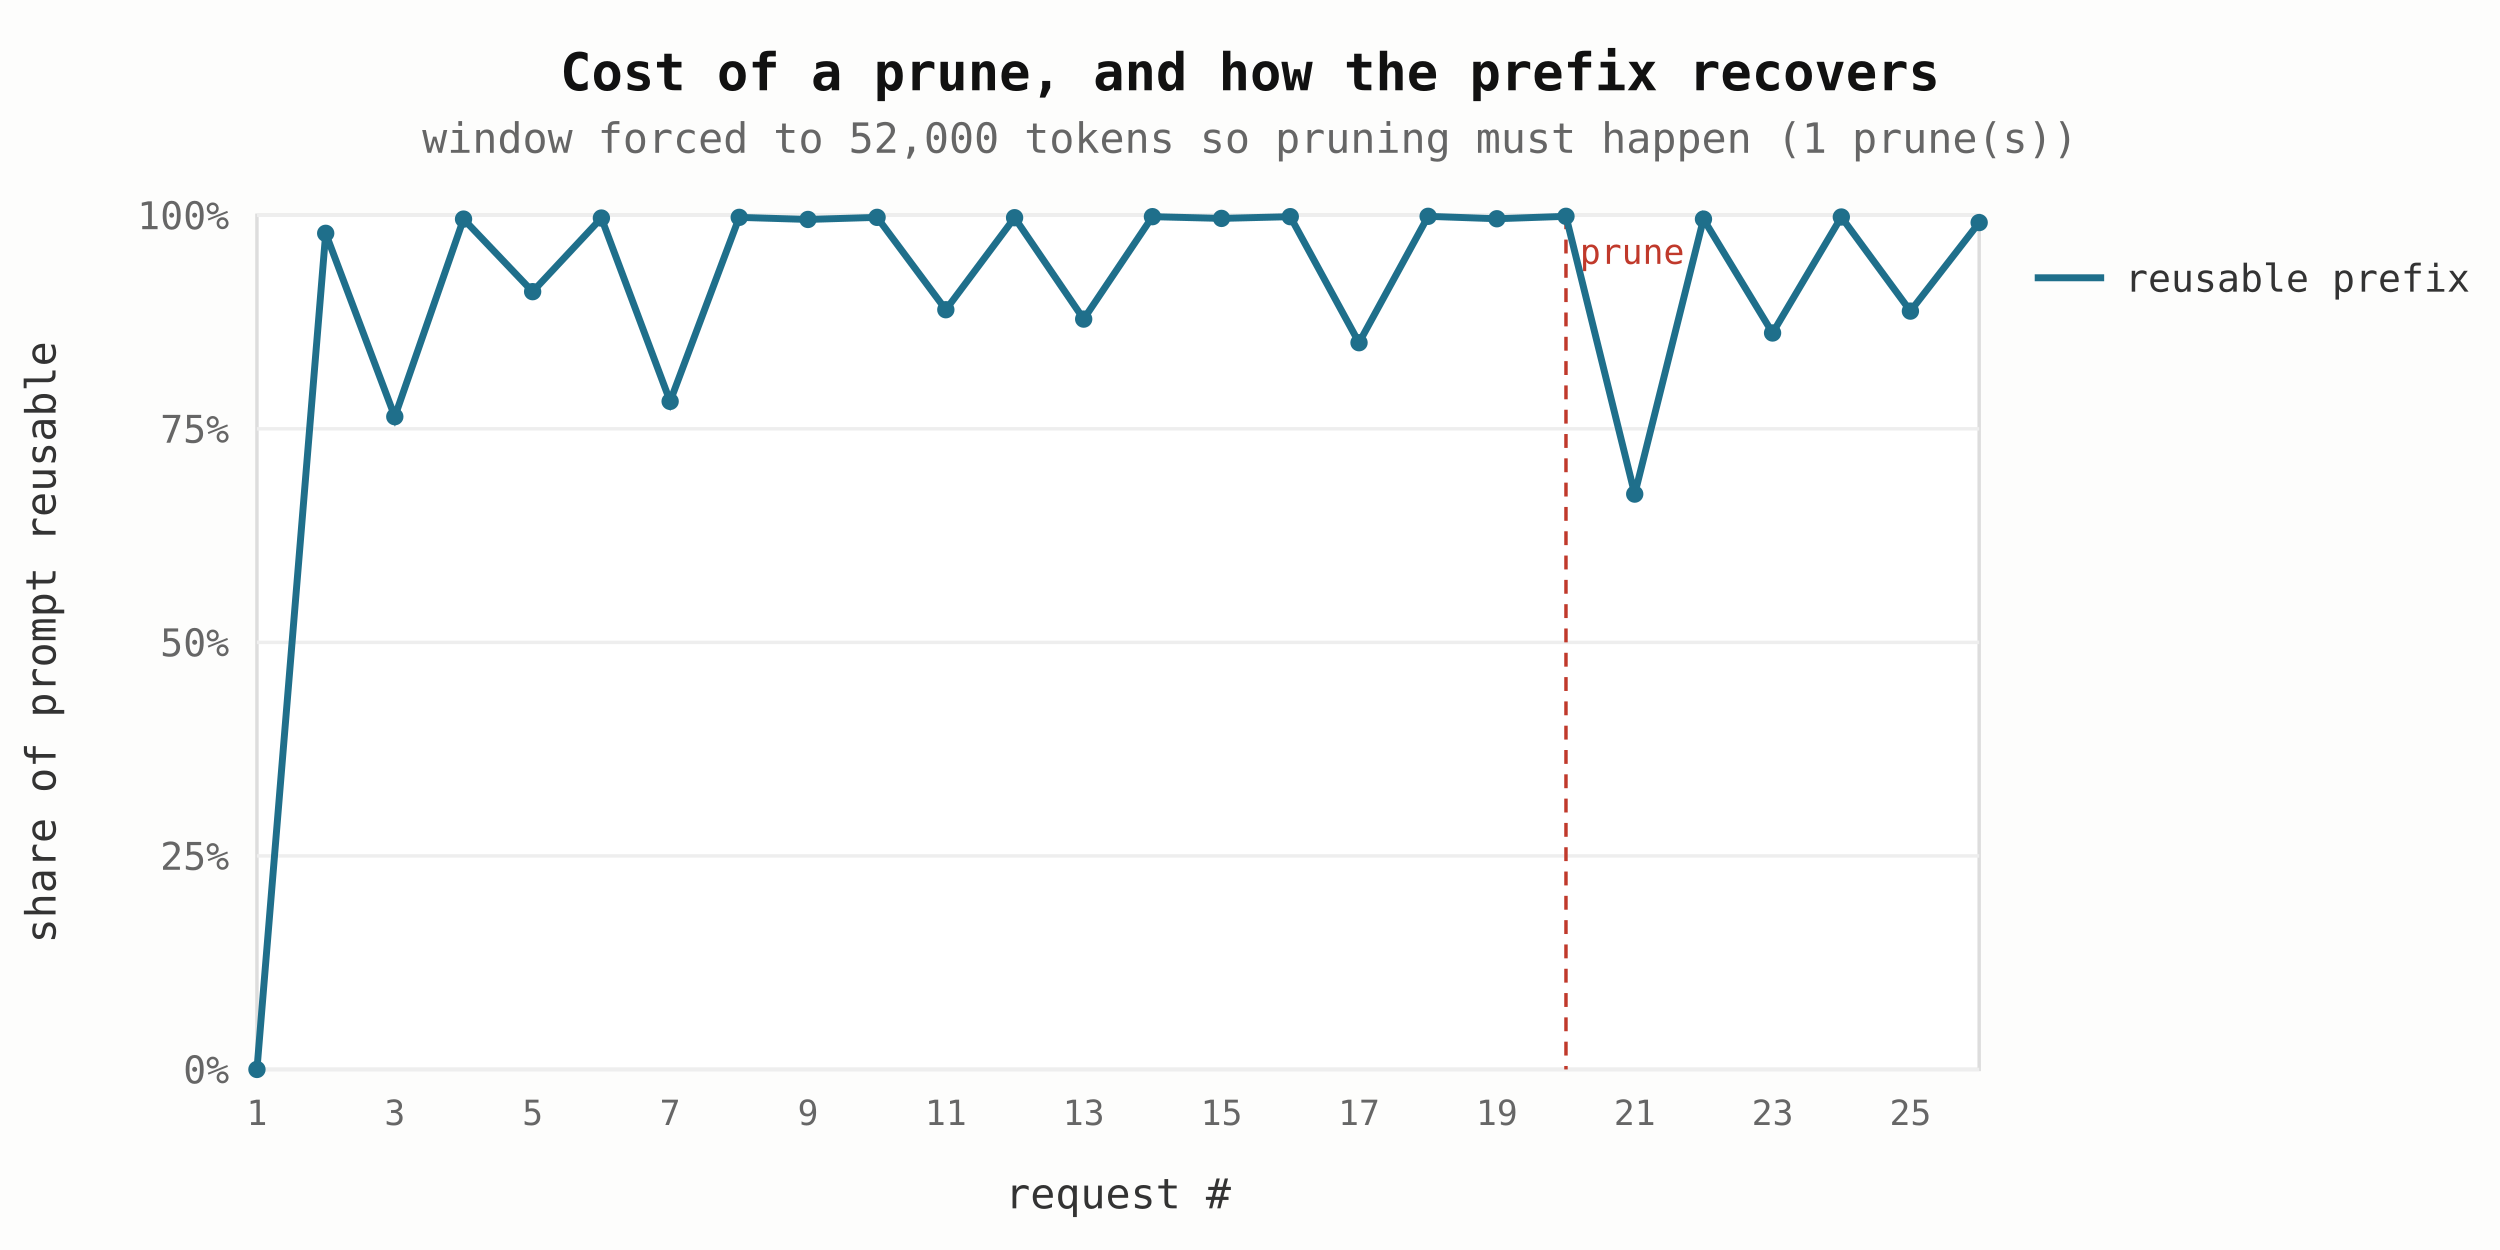
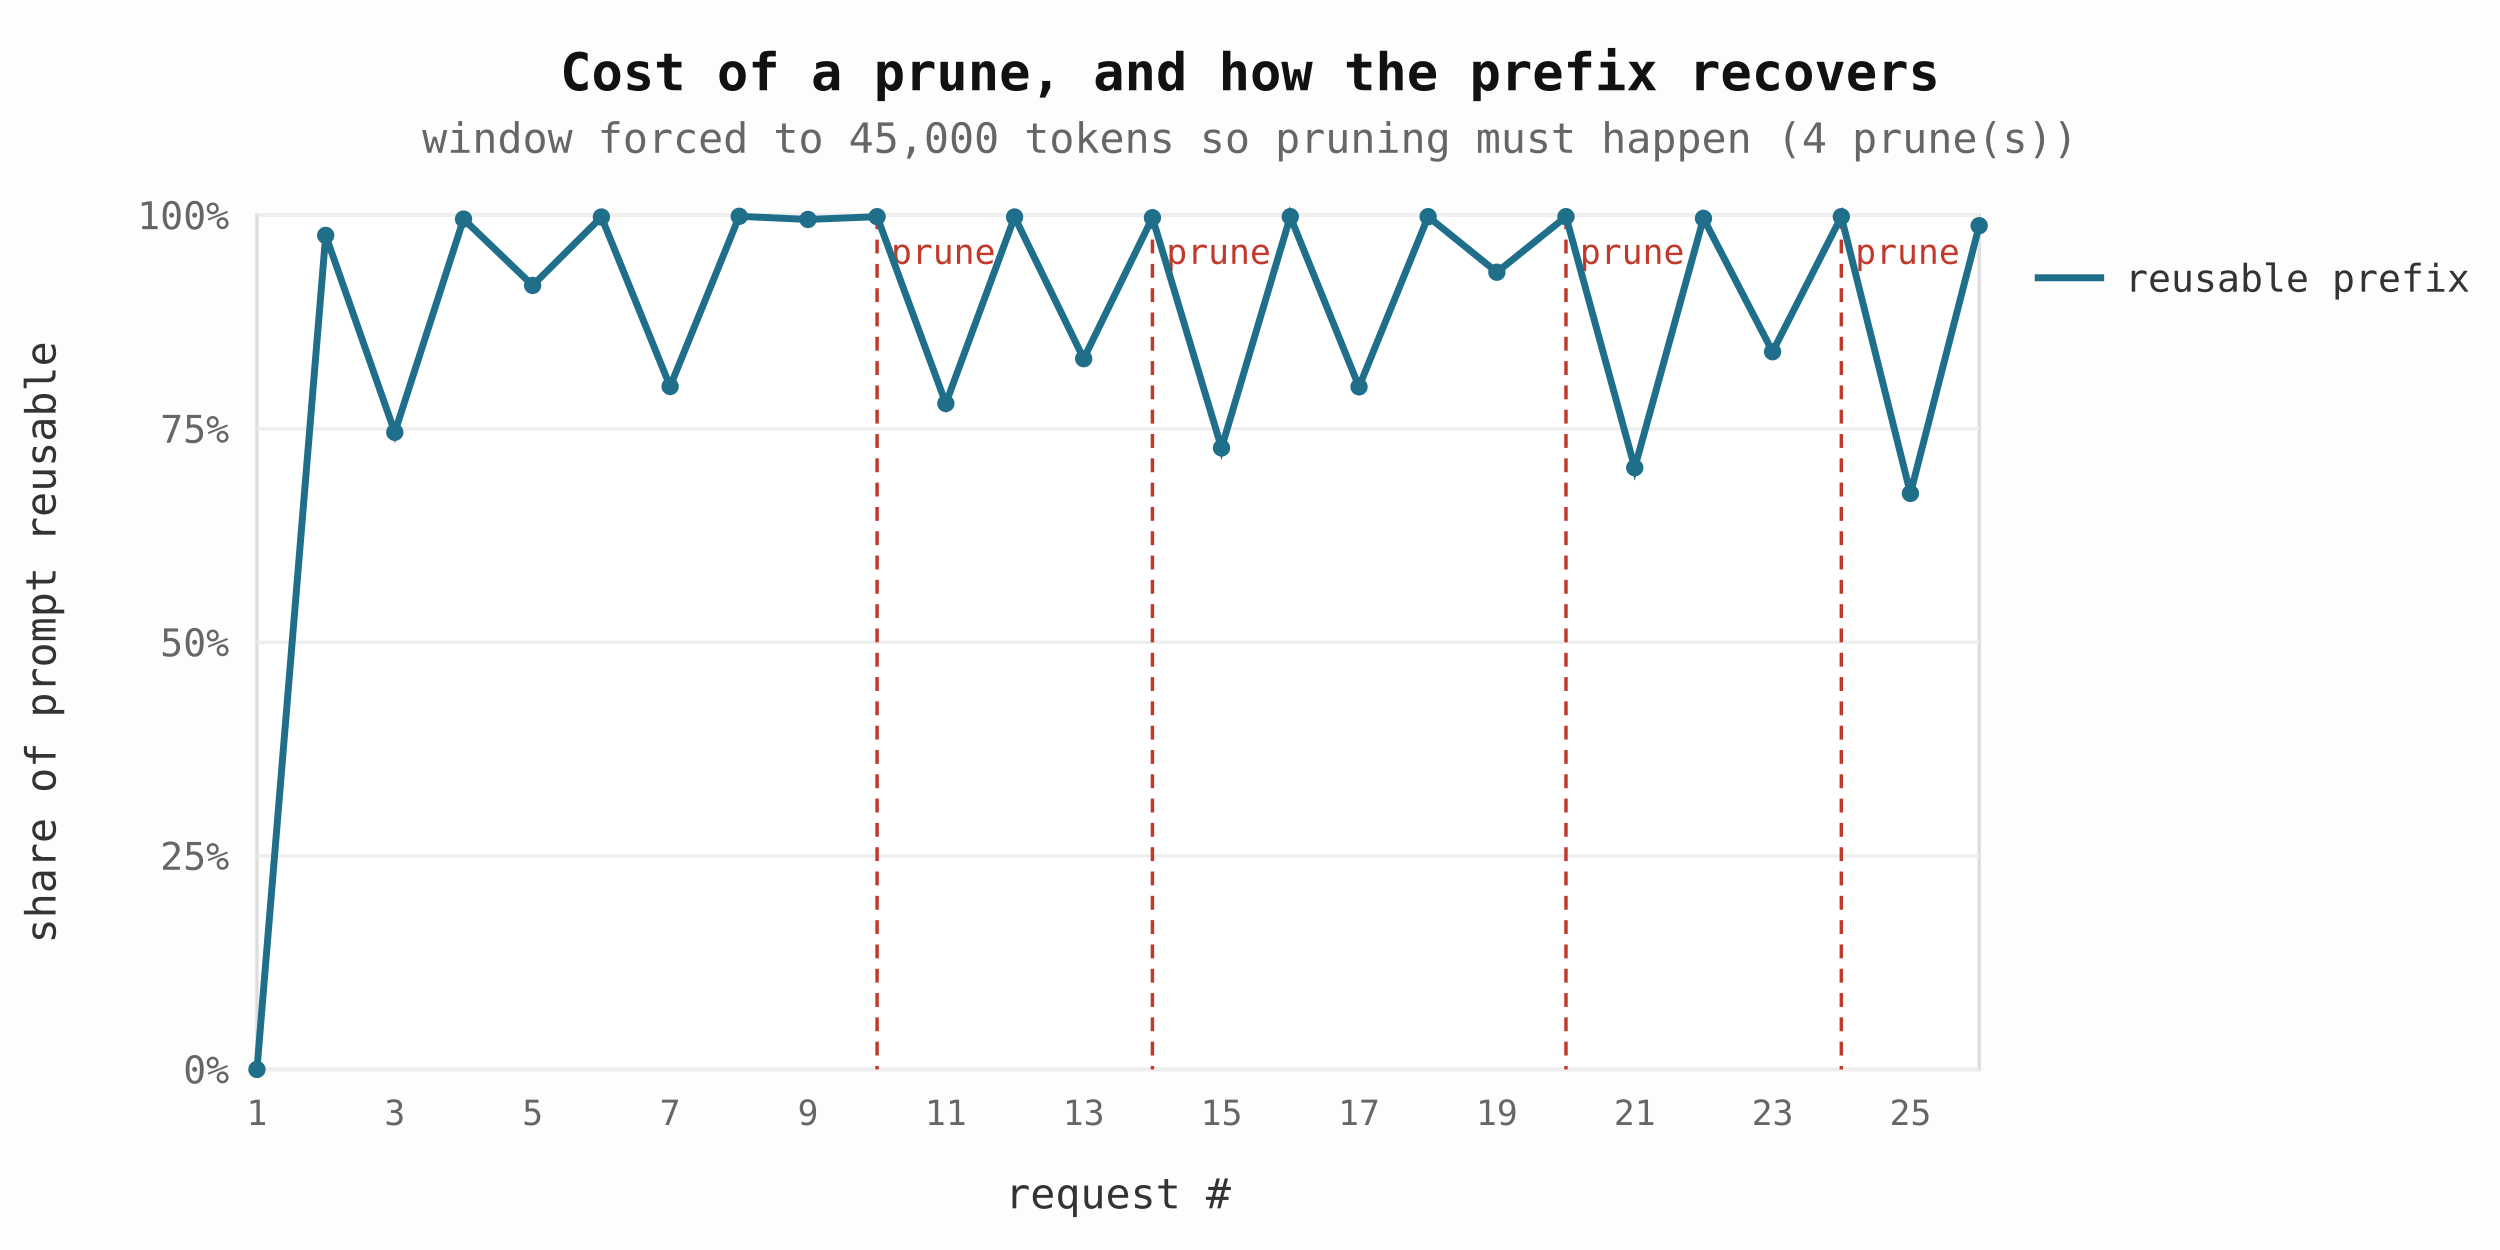
<svg xmlns="http://www.w3.org/2000/svg" width="720" height="360" viewBox="0 0 720 360">
  <rect width="720" height="360" fill="#fdfdfc" />
  <text x="360.0" y="26" text-anchor="middle" fill="#111" font-size="15" font-weight="600" font-family="ui-monospace,Menlo,Consolas,monospace">Cost of a prune, and how the prefix recovers</text>
-   <text x="360.0" y="44" text-anchor="middle" fill="#666" font-size="12" font-family="ui-monospace,Menlo,Consolas,monospace">window forced to 52,000 tokens so pruning must happen (1 prune(s))</text>
+   <text x="360.0" y="44" text-anchor="middle" fill="#666" font-size="12" font-family="ui-monospace,Menlo,Consolas,monospace">window forced to 45,000 tokens so pruning must happen (4 prune(s))</text>
  <rect x="74" y="62" width="496" height="246" fill="#fff" stroke="#ddd" />
  <line x1="74" y1="308.0" x2="570" y2="308.0" stroke="#eee" />
  <text x="66" y="312.0" text-anchor="end" fill="#666" font-size="11" font-family="ui-monospace,Menlo,Consolas,monospace">0%</text>
  <line x1="74" y1="246.5" x2="570" y2="246.5" stroke="#eee" />
  <text x="66" y="250.5" text-anchor="end" fill="#666" font-size="11" font-family="ui-monospace,Menlo,Consolas,monospace">25%</text>
  <line x1="74" y1="185.0" x2="570" y2="185.0" stroke="#eee" />
  <text x="66" y="189.0" text-anchor="end" fill="#666" font-size="11" font-family="ui-monospace,Menlo,Consolas,monospace">50%</text>
  <line x1="74" y1="123.5" x2="570" y2="123.5" stroke="#eee" />
  <text x="66" y="127.5" text-anchor="end" fill="#666" font-size="11" font-family="ui-monospace,Menlo,Consolas,monospace">75%</text>
  <line x1="74" y1="62.0" x2="570" y2="62.0" stroke="#eee" />
  <text x="66" y="66.0" text-anchor="end" fill="#666" font-size="11" font-family="ui-monospace,Menlo,Consolas,monospace">100%</text>
+   <line x1="252.6" y1="62" x2="252.6" y2="308" stroke="#c0392b" stroke-width="1" stroke-dasharray="4 3" />
+   <text x="256.6" y="76" fill="#c0392b" font-size="10" font-family="ui-monospace,Menlo,Consolas,monospace">prune</text>
+   <line x1="331.9" y1="62" x2="331.9" y2="308" stroke="#c0392b" stroke-width="1" stroke-dasharray="4 3" />
+   <text x="335.9" y="76" fill="#c0392b" font-size="10" font-family="ui-monospace,Menlo,Consolas,monospace">prune</text>
  <line x1="451.0" y1="62" x2="451.0" y2="308" stroke="#c0392b" stroke-width="1" stroke-dasharray="4 3" />
  <text x="455.0" y="76" fill="#c0392b" font-size="10" font-family="ui-monospace,Menlo,Consolas,monospace">prune</text>
-   <polyline points="74.0,308.0 93.8,67.2 113.7,120.0 133.5,63.1 153.4,84.0 173.2,62.8 193.0,115.6 212.9,62.6 232.7,63.2 252.6,62.6 272.4,89.2 292.2,62.7 312.1,91.9 331.9,62.4 351.8,62.9 371.6,62.4 391.4,98.7 411.3,62.3 431.1,63.0 451.0,62.3 470.8,142.3 490.6,63.1 510.5,95.9 530.3,62.5 550.2,89.6 570.0,64.1" fill="none" stroke="#1f6f8b" stroke-width="2" />
+   <line x1="530.3" y1="62" x2="530.3" y2="308" stroke="#c0392b" stroke-width="1" stroke-dasharray="4 3" />
+   <text x="534.3" y="76" fill="#c0392b" font-size="10" font-family="ui-monospace,Menlo,Consolas,monospace">prune</text>
+   <polyline points="74.0,308.0 93.8,67.8 113.7,124.5 133.5,63.1 153.4,82.2 173.2,62.5 193.0,111.3 212.9,62.3 232.7,63.2 252.6,62.4 272.4,116.2 292.2,62.5 312.1,103.3 331.9,62.7 351.8,129.0 371.6,62.4 391.4,111.4 411.3,62.4 431.1,78.4 451.0,62.4 470.8,134.7 490.6,62.9 510.5,101.3 530.3,62.4 550.2,142.1 570.0,65.0" fill="none" stroke="#1f6f8b" stroke-width="2" />
  <circle cx="74.0" cy="308.0" r="2.5" fill="#1f6f8b" />
-   <circle cx="93.8" cy="67.2" r="2.5" fill="#1f6f8b" />
-   <circle cx="113.7" cy="120.0" r="2.5" fill="#1f6f8b" />
+   <circle cx="93.8" cy="67.8" r="2.5" fill="#1f6f8b" />
+   <circle cx="113.7" cy="124.5" r="2.5" fill="#1f6f8b" />
  <circle cx="133.5" cy="63.1" r="2.5" fill="#1f6f8b" />
-   <circle cx="153.4" cy="84.0" r="2.5" fill="#1f6f8b" />
-   <circle cx="173.2" cy="62.8" r="2.5" fill="#1f6f8b" />
-   <circle cx="193.0" cy="115.6" r="2.5" fill="#1f6f8b" />
-   <circle cx="212.9" cy="62.6" r="2.5" fill="#1f6f8b" />
+   <circle cx="153.4" cy="82.2" r="2.5" fill="#1f6f8b" />
+   <circle cx="173.2" cy="62.5" r="2.5" fill="#1f6f8b" />
+   <circle cx="193.0" cy="111.3" r="2.5" fill="#1f6f8b" />
+   <circle cx="212.9" cy="62.3" r="2.5" fill="#1f6f8b" />
  <circle cx="232.7" cy="63.2" r="2.5" fill="#1f6f8b" />
-   <circle cx="252.6" cy="62.6" r="2.5" fill="#1f6f8b" />
-   <circle cx="272.4" cy="89.2" r="2.5" fill="#1f6f8b" />
-   <circle cx="292.2" cy="62.7" r="2.5" fill="#1f6f8b" />
-   <circle cx="312.1" cy="91.9" r="2.5" fill="#1f6f8b" />
-   <circle cx="331.9" cy="62.4" r="2.5" fill="#1f6f8b" />
-   <circle cx="351.8" cy="62.9" r="2.5" fill="#1f6f8b" />
+   <circle cx="252.6" cy="62.4" r="2.5" fill="#1f6f8b" />
+   <circle cx="272.4" cy="116.2" r="2.5" fill="#1f6f8b" />
+   <circle cx="292.2" cy="62.5" r="2.5" fill="#1f6f8b" />
+   <circle cx="312.1" cy="103.3" r="2.5" fill="#1f6f8b" />
+   <circle cx="331.9" cy="62.7" r="2.5" fill="#1f6f8b" />
+   <circle cx="351.8" cy="129.0" r="2.5" fill="#1f6f8b" />
  <circle cx="371.6" cy="62.4" r="2.5" fill="#1f6f8b" />
-   <circle cx="391.4" cy="98.7" r="2.5" fill="#1f6f8b" />
-   <circle cx="411.3" cy="62.3" r="2.5" fill="#1f6f8b" />
-   <circle cx="431.1" cy="63.0" r="2.5" fill="#1f6f8b" />
-   <circle cx="451.0" cy="62.3" r="2.5" fill="#1f6f8b" />
-   <circle cx="470.8" cy="142.3" r="2.5" fill="#1f6f8b" />
-   <circle cx="490.6" cy="63.1" r="2.5" fill="#1f6f8b" />
-   <circle cx="510.5" cy="95.9" r="2.5" fill="#1f6f8b" />
-   <circle cx="530.3" cy="62.5" r="2.5" fill="#1f6f8b" />
-   <circle cx="550.2" cy="89.6" r="2.5" fill="#1f6f8b" />
-   <circle cx="570.0" cy="64.1" r="2.5" fill="#1f6f8b" />
+   <circle cx="391.4" cy="111.4" r="2.5" fill="#1f6f8b" />
+   <circle cx="411.3" cy="62.4" r="2.5" fill="#1f6f8b" />
+   <circle cx="431.1" cy="78.4" r="2.5" fill="#1f6f8b" />
+   <circle cx="451.0" cy="62.4" r="2.5" fill="#1f6f8b" />
+   <circle cx="470.8" cy="134.7" r="2.5" fill="#1f6f8b" />
+   <circle cx="490.6" cy="62.9" r="2.5" fill="#1f6f8b" />
+   <circle cx="510.5" cy="101.3" r="2.5" fill="#1f6f8b" />
+   <circle cx="530.3" cy="62.4" r="2.5" fill="#1f6f8b" />
+   <circle cx="550.2" cy="142.1" r="2.5" fill="#1f6f8b" />
+   <circle cx="570.0" cy="65.0" r="2.5" fill="#1f6f8b" />
  <line x1="586" y1="80" x2="606" y2="80" stroke="#1f6f8b" stroke-width="2" />
  <text x="612" y="84" fill="#333" font-size="11" font-family="ui-monospace,Menlo,Consolas,monospace">reusable prefix</text>
  <text x="74.0" y="324" text-anchor="middle" fill="#666" font-size="10" font-family="ui-monospace,Menlo,Consolas,monospace">1</text>
  <text x="113.7" y="324" text-anchor="middle" fill="#666" font-size="10" font-family="ui-monospace,Menlo,Consolas,monospace">3</text>
  <text x="153.4" y="324" text-anchor="middle" fill="#666" font-size="10" font-family="ui-monospace,Menlo,Consolas,monospace">5</text>
  <text x="193.0" y="324" text-anchor="middle" fill="#666" font-size="10" font-family="ui-monospace,Menlo,Consolas,monospace">7</text>
  <text x="232.7" y="324" text-anchor="middle" fill="#666" font-size="10" font-family="ui-monospace,Menlo,Consolas,monospace">9</text>
  <text x="272.4" y="324" text-anchor="middle" fill="#666" font-size="10" font-family="ui-monospace,Menlo,Consolas,monospace">11</text>
  <text x="312.1" y="324" text-anchor="middle" fill="#666" font-size="10" font-family="ui-monospace,Menlo,Consolas,monospace">13</text>
  <text x="351.8" y="324" text-anchor="middle" fill="#666" font-size="10" font-family="ui-monospace,Menlo,Consolas,monospace">15</text>
  <text x="391.4" y="324" text-anchor="middle" fill="#666" font-size="10" font-family="ui-monospace,Menlo,Consolas,monospace">17</text>
  <text x="431.1" y="324" text-anchor="middle" fill="#666" font-size="10" font-family="ui-monospace,Menlo,Consolas,monospace">19</text>
  <text x="470.8" y="324" text-anchor="middle" fill="#666" font-size="10" font-family="ui-monospace,Menlo,Consolas,monospace">21</text>
  <text x="510.5" y="324" text-anchor="middle" fill="#666" font-size="10" font-family="ui-monospace,Menlo,Consolas,monospace">23</text>
  <text x="550.2" y="324" text-anchor="middle" fill="#666" font-size="10" font-family="ui-monospace,Menlo,Consolas,monospace">25</text>
  <text x="322.0" y="348" text-anchor="middle" fill="#333" font-size="12" font-family="ui-monospace,Menlo,Consolas,monospace">request #</text>
  <text x="16" y="185.0" fill="#333" font-size="12" transform="rotate(-90 16 185.0)" text-anchor="middle" font-family="ui-monospace,Menlo,Consolas,monospace">share of prompt reusable</text>
</svg>
